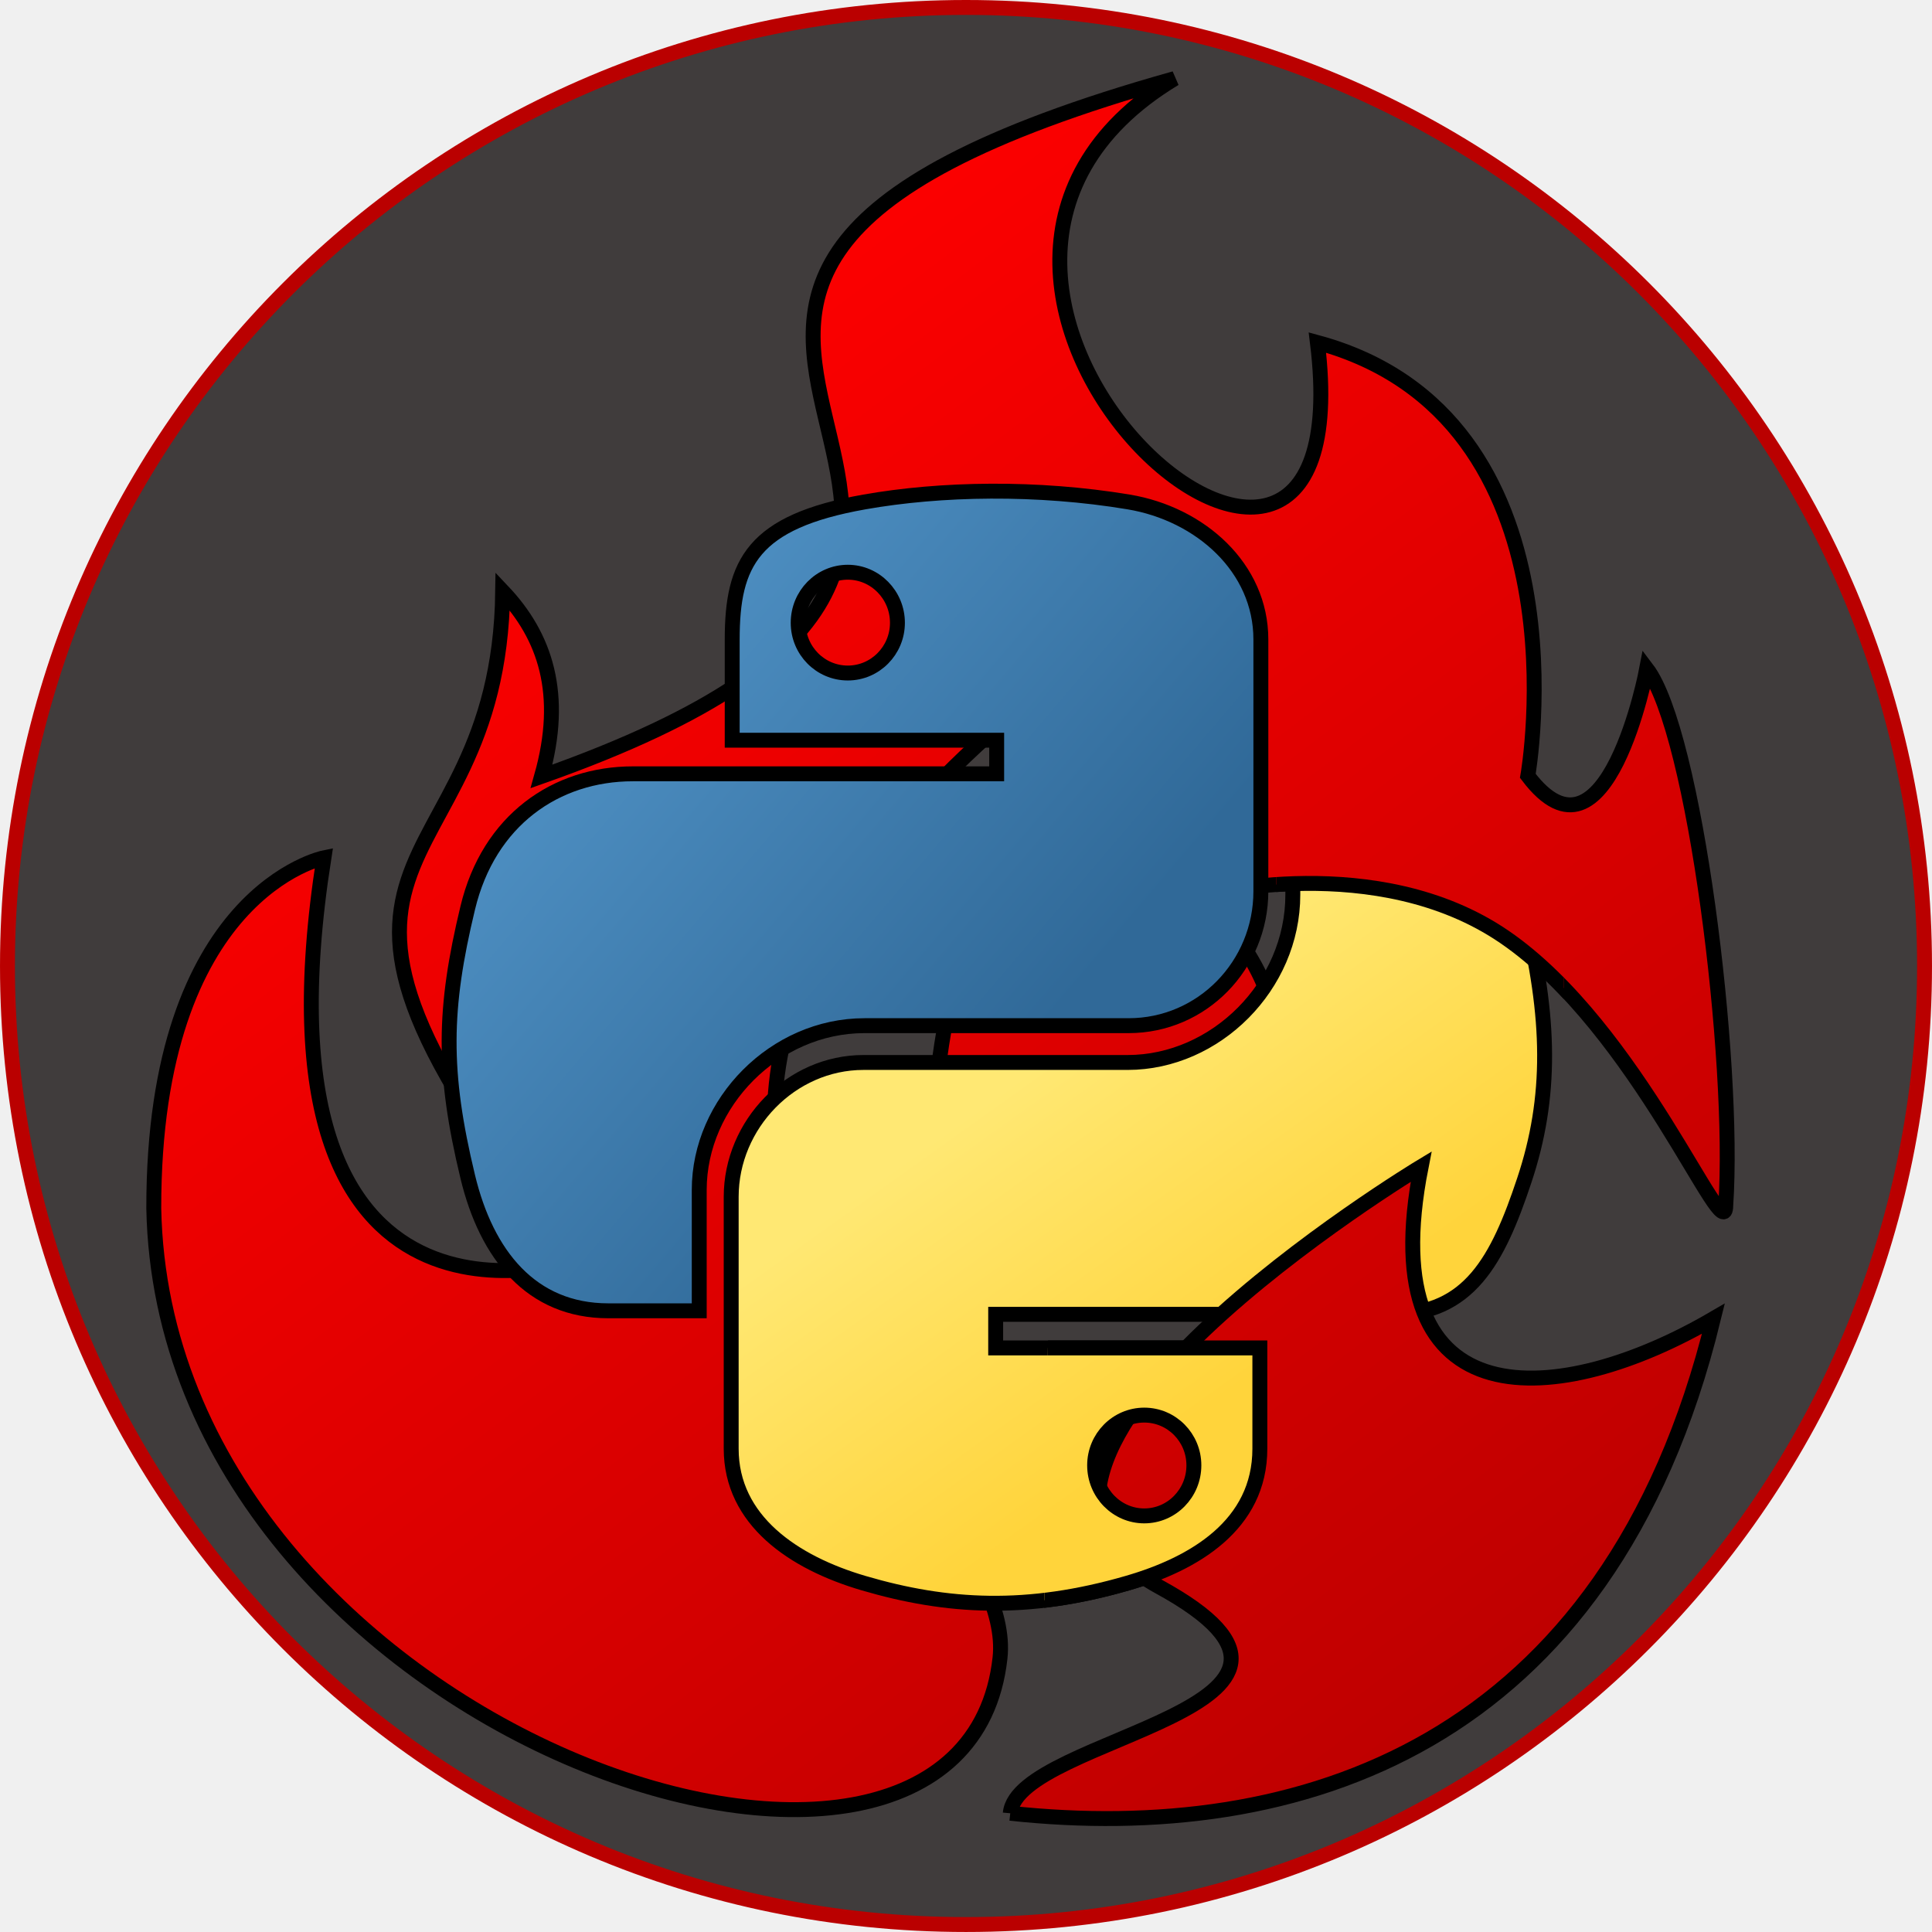
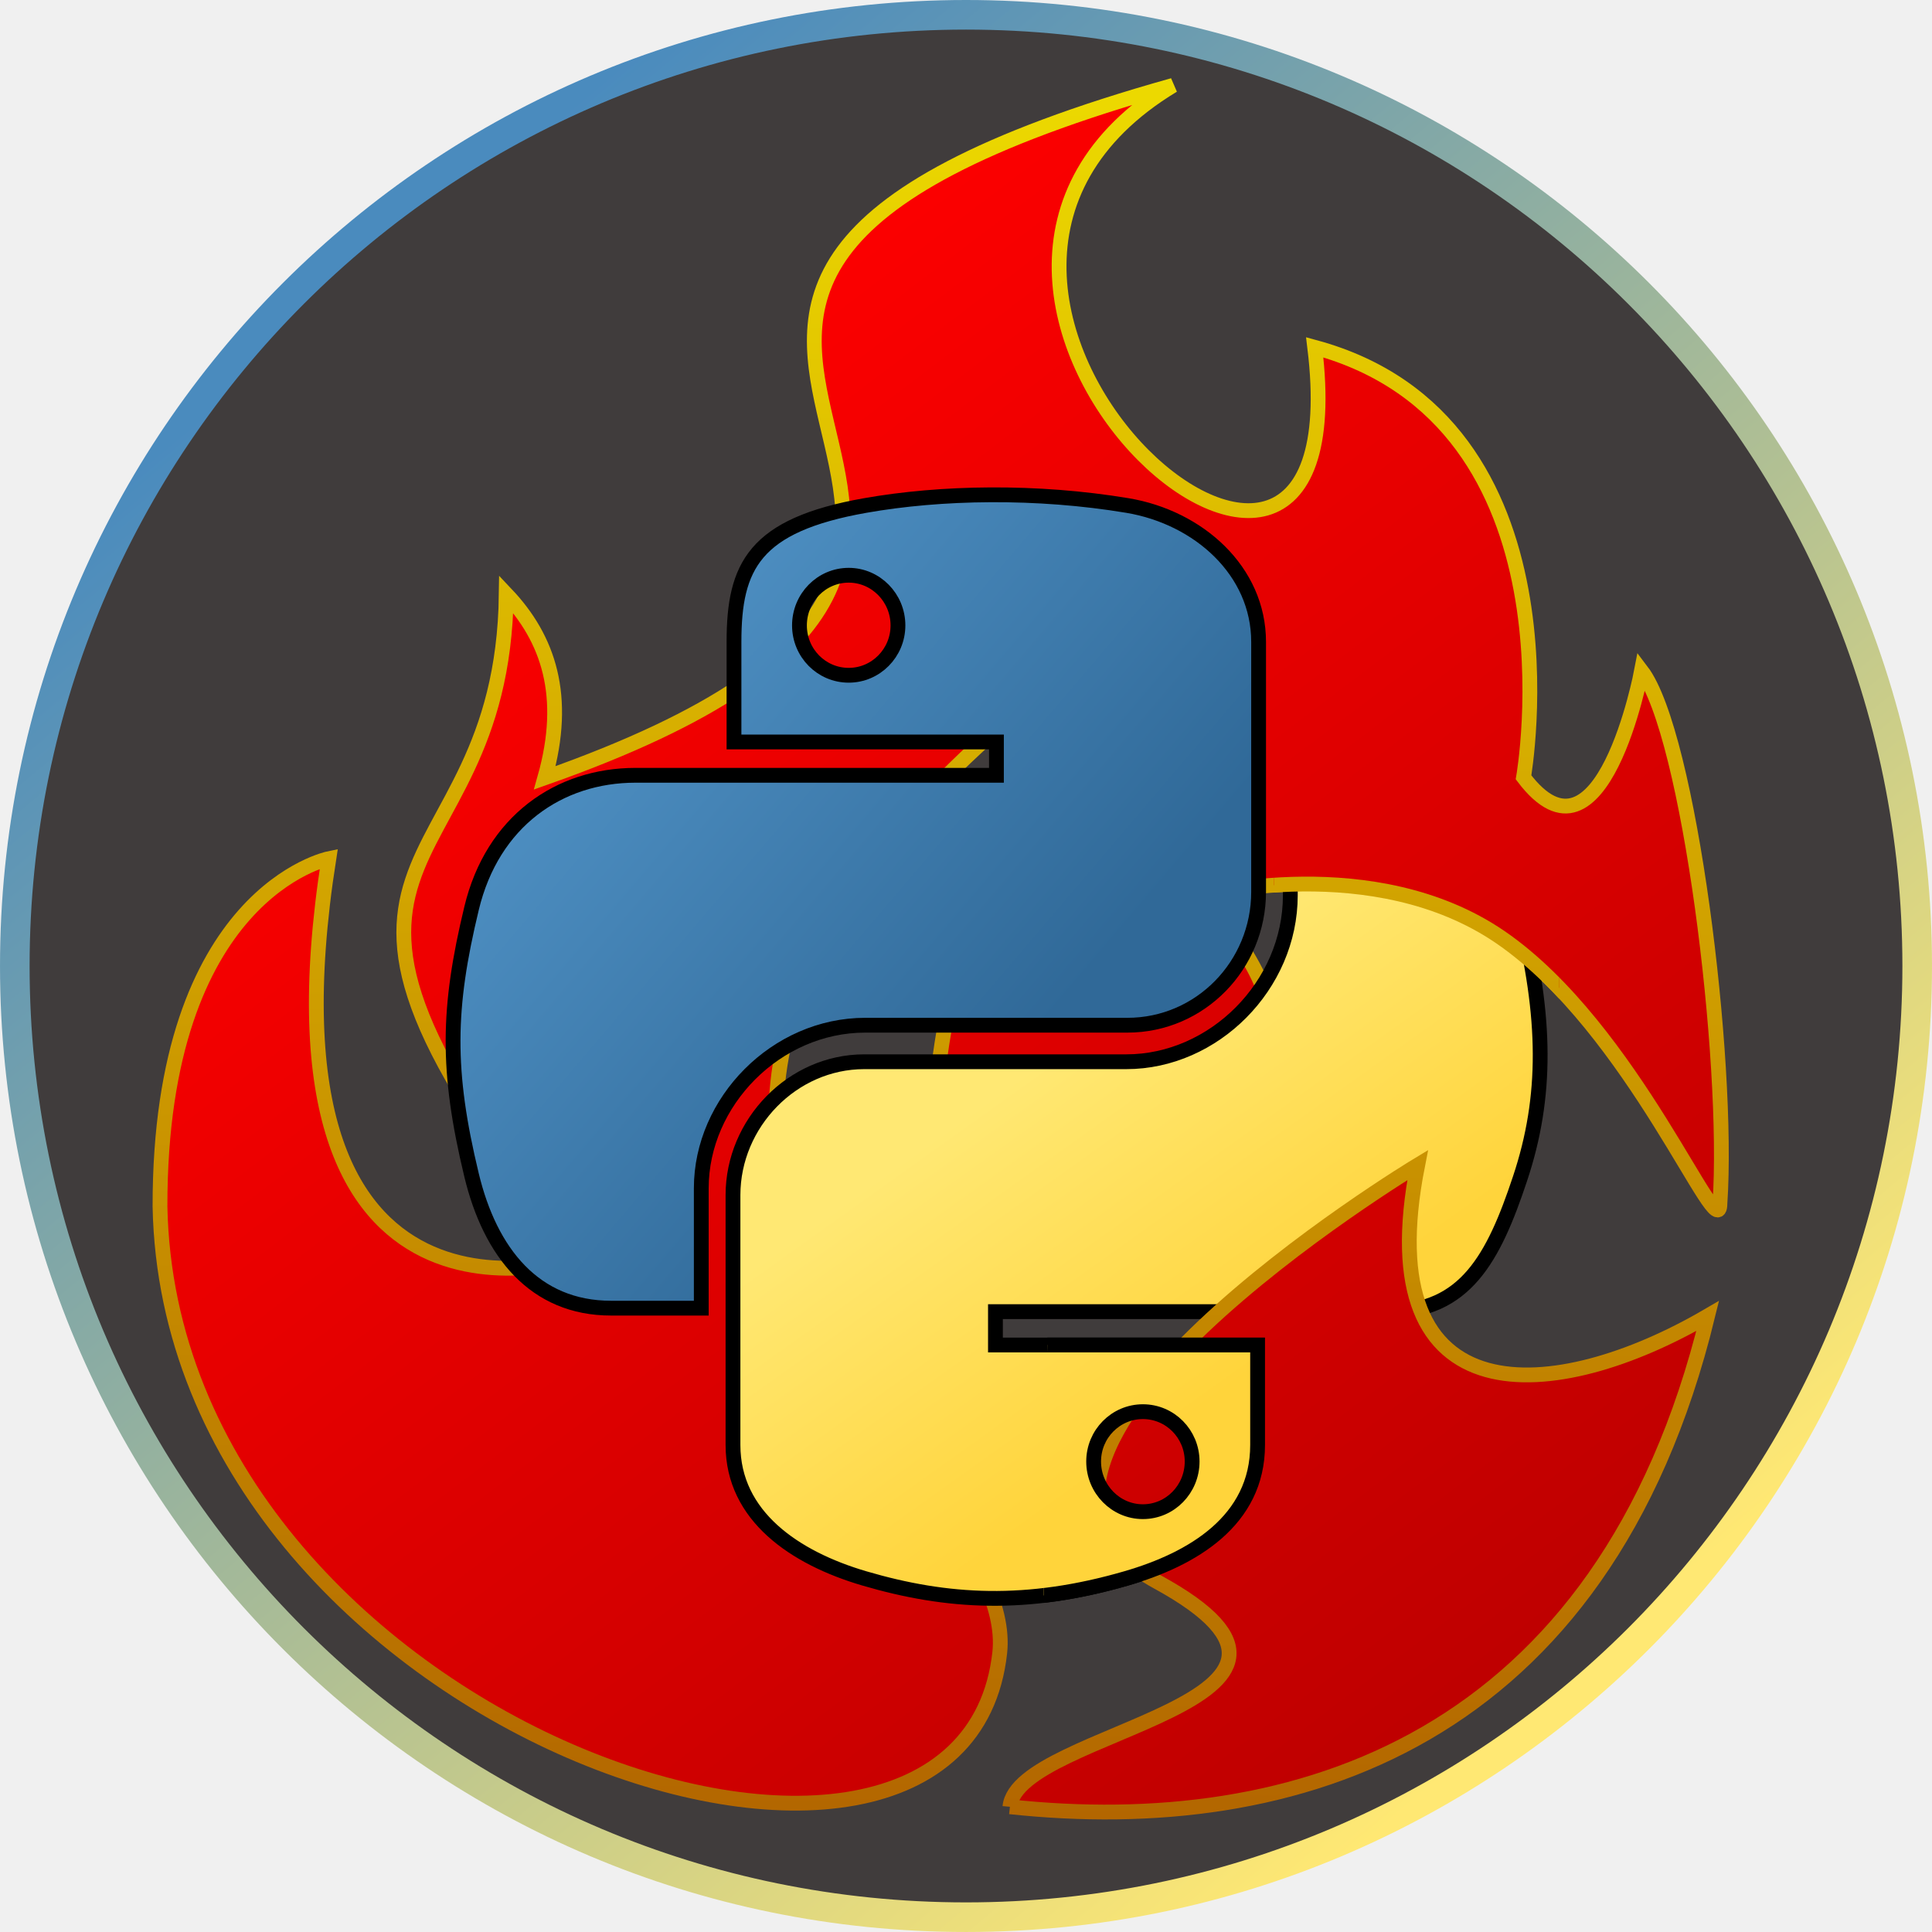
- <svg xmlns="http://www.w3.org/2000/svg" xmlns:xlink="http://www.w3.org/1999/xlink" width="129.557mm" height="129.557mm" viewBox="0 0 129.557 129.557" version="1.1" id="svg8">
+ <svg xmlns="http://www.w3.org/2000/svg" xmlns:xlink="http://www.w3.org/1999/xlink" width="130.557mm" height="130.557mm" viewBox="0 0 130.557 130.557" version="1.1" id="svg8">
  <defs id="defs2">
+     <linearGradient id="linearGradient1132">
+       <stop style="stop-color:#4a8bbe;stop-opacity:1" offset="0" id="stop1128" />
+       <stop style="stop-color:#ffe873;stop-opacity:1" offset="1" id="stop1130" />
+     </linearGradient>
+     <linearGradient id="linearGradient1044">
+       <stop style="stop-color:#800000;stop-opacity:1" offset="0" id="stop1040" />
+       <stop style="stop-color:#ffff00;stop-opacity:1" offset="1" id="stop1042" />
+     </linearGradient>
+     <linearGradient id="linearGradient1038">
+       <stop style="stop-color:#800000;stop-opacity:1" offset="0" id="stop1034" />
+       <stop style="stop-color:#ffff00;stop-opacity:1" offset="1" id="stop1036" />
+     </linearGradient>
+     <linearGradient id="linearGradient1006">
+       <stop style="stop-color:#800000;stop-opacity:1" offset="0" id="stop1002" />
+       <stop style="stop-color:#ffff00;stop-opacity:1" offset="1" id="stop1004" />
+     </linearGradient>
    <linearGradient id="linearGradient951">
      <stop style="stop-color:#ff0000;stop-opacity:1" offset="0" id="stop947" />
      <stop style="stop-color:#800000;stop-opacity:1" offset="1" id="stop949" />
    </linearGradient>
    <linearGradient id="linearGradient933">
      <stop style="stop-color:#ff0000;stop-opacity:1" offset="0" id="stop929" />
      <stop style="stop-color:#800000;stop-opacity:1" offset="1" id="stop931" />
    </linearGradient>
    <linearGradient id="linearGradient4671">
      <stop style="stop-color:#ffd43b;stop-opacity:1;" offset="0" id="stop4673" />
      <stop style="stop-color:#ffe873;stop-opacity:1" offset="1" id="stop4675" />
    </linearGradient>
    <linearGradient id="linearGradient4689">
      <stop style="stop-color:#5a9fd4;stop-opacity:1;" offset="0" id="stop4691" />
      <stop style="stop-color:#306998;stop-opacity:1;" offset="1" id="stop4693" />
    </linearGradient>
    <clipPath clipPathUnits="userSpaceOnUse" id="clipPath1144">
      <g id="use1146" style="stroke:#000000;stroke-width:3.024;stroke-miterlimit:4;stroke-dasharray:none;stroke-opacity:1">
        <g id="g2562" transform="translate(-1.6,0.8)" style="stroke:#000000;stroke-width:3.024;stroke-miterlimit:4;stroke-dasharray:none;stroke-opacity:1">
          <path style="fill:url(#linearGradient2566);fill-opacity:1;stroke:#000000;stroke-width:3.024;stroke-miterlimit:4;stroke-dasharray:none;stroke-opacity:1" d="m 60.51,6.398 c -4.584,0.021 -8.961,0.412 -12.812,1.094 C 36.351,9.496 34.291,13.692 34.291,21.429 v 10.219 h 26.812 v 3.406 h -26.812 -10.062 c -7.792,0 -14.616,4.684 -16.75,13.594 -2.462,10.213 -2.571,16.586 0,27.25 1.906,7.938 6.458,13.594 14.25,13.594 h 9.219 v -12.25 c 0,-8.85 7.657,-16.656 16.75,-16.656 h 26.781 c 7.455,0 13.406,-6.138 13.406,-13.625 v -25.531 c 0,-7.266 -6.13,-12.725 -13.406,-13.938 -4.606,-0.767 -9.385,-1.115 -13.969,-1.094 z m -14.5,8.219 c 2.77,0 5.031,2.299 5.031,5.125 -2e-6,2.816 -2.262,5.094 -5.031,5.094 -2.779,-1e-6 -5.031,-2.277 -5.031,-5.094 -1e-6,-2.826 2.252,-5.125 5.031,-5.125 z" id="path2558" />
          <path style="fill:url(#linearGradient2568);fill-opacity:1;stroke:#000000;stroke-width:3.024;stroke-miterlimit:4;stroke-dasharray:none;stroke-opacity:1" d="m 91.229,35.054 v 11.906 c 0,9.231 -7.826,17 -16.75,17 h -26.781 c -7.336,0 -13.406,6.278 -13.406,13.625 v 25.531 c 0,7.266 6.319,11.54 13.406,13.625 8.487,2.496 16.626,2.947 26.781,0 6.75,-1.954 13.406,-5.888 13.406,-13.625 V 92.898 h -26.781 v -3.406 h 26.781 13.406 c 7.792,0 10.696,-5.435 13.406,-13.594 2.799,-8.399 2.68,-16.476 0,-27.25 -1.926,-7.757 -5.604,-13.594 -13.406,-13.594 z m -15.062,64.656 c 2.779,3e-6 5.031,2.277 5.031,5.094 -2e-6,2.826 -2.252,5.125 -5.031,5.125 -2.77,0 -5.031,-2.299 -5.031,-5.125 2e-6,-2.816 2.262,-5.094 5.031,-5.094 z" id="path2560" />
        </g>
      </g>
    </clipPath>
    <mask maskUnits="userSpaceOnUse" id="mask1257">
      <rect style="fill:#ffffff;fill-opacity:1;stroke:#000000;stroke-width:0.378;stroke-miterlimit:4;stroke-dasharray:none;stroke-opacity:1" id="rect1259" width="87.967" height="72.42" x="337.963" y="385.972" />
    </mask>
    <linearGradient xlink:href="#linearGradient4689" id="linearGradient2509" gradientUnits="userSpaceOnUse" gradientTransform="matrix(0.3720974,0,0,0.3756898,10.38963,29.66969)" x1="26.649" y1="20.604" x2="135.665" y2="114.398" />
    <linearGradient xlink:href="#linearGradient4671" id="linearGradient2554" gradientUnits="userSpaceOnUse" gradientTransform="matrix(0.3720974,0,0,0.3756898,10.32128,29.90577)" x1="150.961" y1="192.352" x2="112.031" y2="137.273" />
    <linearGradient xlink:href="#linearGradient4689" id="linearGradient2566" gradientUnits="userSpaceOnUse" gradientTransform="matrix(0.562541,0,0,0.567972,-9.399749,-5.305317)" x1="26.649" y1="20.604" x2="135.665" y2="114.398" />
    <linearGradient xlink:href="#linearGradient4671" id="linearGradient2568" gradientUnits="userSpaceOnUse" gradientTransform="matrix(0.562541,0,0,0.567972,-9.399749,-5.305317)" x1="150.961" y1="192.352" x2="112.031" y2="137.273" />
    <linearGradient xlink:href="#linearGradient4671" id="linearGradient2597" gradientUnits="userSpaceOnUse" gradientTransform="matrix(0.3720974,0,0,0.3756898,60.58301,119.5671)" x1="150.961" y1="192.352" x2="112.031" y2="137.273" />
    <clipPath clipPathUnits="userSpaceOnUse" id="clipPath2630">
      <path style="fill:none;stroke:#000000;stroke-width:0.265px;stroke-linecap:butt;stroke-linejoin:miter;stroke-opacity:1" d="m 125.951,144.373 0.095,10.583 5.953,0.661 13.324,6.048 v -7.749 l -4.536,-8.221 -8.788,-1.606" id="path2632" />
    </clipPath>
    <clipPath clipPathUnits="userSpaceOnUse" id="clipPath2646">
      <path style="fill:none;stroke:#000000;stroke-width:0.265px;stroke-linecap:butt;stroke-linejoin:miter;stroke-opacity:1" d="m 110.738,183.21 -0.283,19.938 c 0,0 18.521,-0.756 18.521,-1.228 0,-0.472 -2.079,-18.426 -2.079,-18.426" id="path2648" />
    </clipPath>
    <linearGradient xlink:href="#linearGradient951" id="linearGradient935" x1="78.592" y1="116.564" x2="209.159" y2="288.953" gradientUnits="userSpaceOnUse" />
    <linearGradient xlink:href="#linearGradient951" id="linearGradient937" x1="78.592" y1="116.564" x2="209.159" y2="288.953" gradientUnits="userSpaceOnUse" />
    <linearGradient xlink:href="#linearGradient933" id="linearGradient939" x1="78.592" y1="116.564" x2="209.159" y2="288.953" gradientUnits="userSpaceOnUse" />
+     <linearGradient xlink:href="#linearGradient1006" id="linearGradient1008" x1="108.143" y1="320.078" x2="105.539" y2="61.461" gradientUnits="userSpaceOnUse" />
+     <linearGradient xlink:href="#linearGradient1044" id="linearGradient1010" x1="108.143" y1="320.078" x2="105.539" y2="61.461" gradientUnits="userSpaceOnUse" />
+     <linearGradient xlink:href="#linearGradient1038" id="linearGradient1012" x1="108.143" y1="320.078" x2="105.539" y2="61.461" gradientUnits="userSpaceOnUse" />
+     <linearGradient xlink:href="#linearGradient1132" id="linearGradient1134" x1="13.904" y1="13.814" x2="93.873" y2="109.427" gradientUnits="userSpaceOnUse" />
  </defs>
-   <g id="layer1" transform="translate(9.811455,4.787056)">
-     <circle style="fill:#060000;fill-opacity:0.748;stroke:#ba0000;stroke-width:1;stroke-miterlimit:4;stroke-dasharray:none;stroke-opacity:1" id="path868" cx="54.967" cy="59.991" r="64.278" />
+   <g id="layer1" transform="translate(10.31146,5.287056)">
+     <circle style="fill:#060000;fill-opacity:0.748;stroke:url(#linearGradient1134);stroke-width:2;stroke-miterlimit:4;stroke-dasharray:none;stroke-opacity:1" id="path868" cx="54.967" cy="59.991" r="64.278" />
  </g>
-   <g id="g1152" style="display:inline" transform="translate(-40.45027,-94.13529)">
-     <path style="fill:url(#linearGradient937);fill-opacity:1;stroke:#000000;stroke-width:1;stroke-linecap:butt;stroke-linejoin:miter;stroke-miterlimit:4;stroke-dasharray:none;stroke-opacity:1" d="m 156.176,174.978 c 0.658,-9.719 -2.082,-31.781 -5.296,-36.006 0,0 -2.684,14.204 -7.976,7.19 0,0 4.262,-24.07 -14.11,-29.058 3.399,27.732 -32.502,-3.861 -9.572,-17.7 -52.702,14.765 4.397,30.267 -42.456,46.794 1.559,-5.522 0.246,-9.406 -2.604,-12.414 -0.263,20.828 -18.338,15.903 4.987,44.839 0,0 -22.391,7.635 -16.979,-26.965 0,0 -11.43,2.303 -11.408,23.509 0.685,35.181 54.248,52.887 56.747,30.152 1.402,-12.751 -37.78,-33.751 4.707,-66.458 0,0 -15.796,31.68 -5.652,39.688 0,0 31.41,-6.47 14.503,-24.374 0,0 11.723,-3.059 20.268,2.787 8.988,6.149 14.819,21.145 14.841,18.018 z" id="path1148" />
+   <g id="g1152" style="display:inline" transform="translate(-39.95027,-93.63529)">
+     <path style="fill:url(#linearGradient937);fill-opacity:1;stroke:url(#linearGradient1008);stroke-width:1;stroke-linecap:butt;stroke-linejoin:miter;stroke-miterlimit:4;stroke-dasharray:none;stroke-opacity:1" d="m 156.176,174.978 c 0.658,-9.719 -2.082,-31.781 -5.296,-36.006 0,0 -2.684,14.204 -7.976,7.19 0,0 4.262,-24.07 -14.11,-29.058 3.399,27.732 -32.502,-3.861 -9.572,-17.7 -52.702,14.765 4.397,30.267 -42.456,46.794 1.559,-5.522 0.246,-9.406 -2.604,-12.414 -0.263,20.828 -18.338,15.903 4.987,44.839 0,0 -22.391,7.635 -16.979,-26.965 0,0 -11.43,2.303 -11.408,23.509 0.685,35.181 54.248,52.887 56.747,30.152 1.402,-12.751 -37.78,-33.751 4.707,-66.458 0,0 -15.796,31.68 -5.652,39.688 0,0 31.41,-6.47 14.503,-24.374 0,0 11.723,-3.059 20.268,2.787 8.988,6.149 14.819,21.145 14.841,18.018 z" id="path1148" />
  </g>
-   <g id="layer6" style="display:inline" transform="translate(9.811455,-4.473953)">
+   <g id="layer6" style="display:inline" transform="translate(10.31146,-3.973953)">
    <path style="display:inline;fill:url(#linearGradient2509);fill-opacity:1;stroke:#000000;stroke-width:1;stroke-miterlimit:4;stroke-dasharray:none;stroke-opacity:1;image-rendering:auto" d="m 56.632,37.411 c -3.032,0.014 -5.927,0.273 -8.475,0.723 -7.505,1.326 -8.868,4.101 -8.868,9.219 v 6.759 h 17.735 v 2.253 h -17.735 -6.656 c -5.154,0 -9.668,3.098 -11.079,8.992 -1.628,6.755 -1.701,10.971 0,18.025 1.261,5.251 4.271,8.992 9.426,8.992 h 6.098 v -8.103 c 0,-5.854 5.065,-11.017 11.079,-11.017 h 17.715 c 4.931,0 8.868,-4.06 8.868,-9.012 V 47.353 c 0,-4.806 -4.055,-8.417 -8.868,-9.219 -3.047,-0.507 -6.208,-0.738 -9.24,-0.723 z m -9.591,5.436 c 1.832,0 3.328,1.52 3.328,3.39 0,1.863 -1.496,3.369 -3.328,3.369 -1.839,-1e-6 -3.328,-1.506 -3.328,-3.369 0,-1.87 1.489,-3.39 3.328,-3.39 z" id="path1948-3" />
    <path style="display:inline;fill:url(#linearGradient2554);fill-opacity:1;stroke:#000000;stroke-width:1;stroke-miterlimit:4;stroke-dasharray:none;stroke-opacity:1;image-rendering:auto" d="m 76.883,56.602 v 7.875 c 0,6.106 -5.176,11.245 -11.079,11.245 h -17.715 c -4.852,0 -8.868,4.153 -8.868,9.012 v 16.888 c 0,4.806 4.179,7.633 8.868,9.012 5.614,1.651 10.998,1.949 17.715,0 4.465,-1.293 8.868,-3.894 8.868,-9.012 v -6.759 h -17.715 v -2.253 h 17.715 8.868 c 5.154,0 7.075,-3.595 8.868,-8.992 1.852,-5.556 1.773,-10.898 0,-18.025 -1.274,-5.131 -3.707,-8.992 -8.868,-8.992 z m -9.963,42.767 c 1.839,0 3.328,1.506 3.328,3.369 -1e-5,1.87 -1.489,3.39 -3.328,3.39 -1.832,0 -3.328,-1.52 -3.328,-3.39 0,-1.863 1.496,-3.369 3.328,-3.369 z" id="path1950-1" />
  </g>
-   <g id="layer2" style="display:inline" transform="translate(-40.45027,-94.13529)">
-     <path style="fill:url(#linearGradient935);stroke:#000000;stroke-width:1;stroke-linecap:butt;stroke-linejoin:miter;stroke-miterlimit:4;stroke-dasharray:none;stroke-opacity:1;fill-opacity:1" d="m 108.196,215.73 c 19.172,2.056 40.099,-4.268 47.153,-33.167 -10.212,5.958 -23.017,7.166 -19.599,-10.196 0,0 -32.893,19.818 -17.598,28.161 15.002,8.184 -9.483,10.015 -9.955,15.202" id="path995" />
+   <g id="layer2" style="display:inline" transform="translate(-39.95027,-93.63529)">
+     <path style="fill:url(#linearGradient935);fill-opacity:1;stroke:url(#linearGradient1012);stroke-width:1;stroke-linecap:butt;stroke-linejoin:miter;stroke-miterlimit:4;stroke-dasharray:none;stroke-opacity:1" d="m 108.196,215.73 c 19.172,2.056 40.099,-4.268 47.153,-33.167 -10.212,5.958 -23.017,7.166 -19.599,-10.196 0,0 -32.893,19.818 -17.598,28.161 15.002,8.184 -9.483,10.015 -9.955,15.202" id="path995" />
  </g>
-   <g id="g1210" style="display:inline;opacity:1" transform="translate(-40.45027,-94.13529)">
+   <g id="g1210" style="display:inline;opacity:1" transform="translate(-39.95027,-93.63529)">
    <path style="display:inline;fill:url(#linearGradient2597);fill-opacity:1;stroke:#000000;stroke-width:1;stroke-miterlimit:4;stroke-dasharray:none;stroke-opacity:1;image-rendering:auto" d="m 127.145,146.263 v 7.875 c 0,6.106 -5.176,11.245 -11.079,11.245 H 98.351 c -4.852,0 -8.868,4.153 -8.868,9.012 v 16.888 c 0,4.806 4.179,7.633 8.868,9.012 5.614,1.651 10.998,1.949 17.715,0 4.465,-1.293 8.868,-3.894 8.868,-9.012 v -6.759 h -17.715 v -2.253 h 17.715 8.868 c 5.154,0 7.075,-3.595 8.868,-8.992 1.852,-5.556 1.773,-10.898 0,-18.025 -1.274,-5.131 -3.707,-8.992 -8.868,-8.992 z m -9.963,42.767 c 1.839,0 3.328,1.506 3.328,3.369 -1e-5,1.87 -1.489,3.39 -3.328,3.39 -1.832,0 -3.328,-1.52 -3.328,-3.39 0,-1.863 1.496,-3.369 3.328,-3.369 z" id="path1950-1-4" mask="none" clip-path="url(#clipPath2646)" />
  </g>
-   <g id="g1233" style="display:inline;opacity:1" transform="translate(-40.45027,-94.13529)">
-     <path style="fill:url(#linearGradient939);fill-opacity:1;stroke:#000000;stroke-width:1;stroke-linecap:butt;stroke-linejoin:miter;stroke-miterlimit:4;stroke-dasharray:none;stroke-opacity:1" d="m 156.176,174.978 c 0.83,-12.254 -0.865,-25.399 -13.356,-30.618 -20.106,-8.402 -0.396,-24.316 -0.396,-24.316 -8.159,-1.218 -21.496,8.042 -21.496,8.042 2.776,-33.677 -37.099,-37.825 -37.099,-37.825 7.18,12.161 26.578,39.977 -7.064,55.937 1.559,-5.522 0.246,-9.406 -2.604,-12.414 -0.263,20.828 -18.338,15.903 4.987,44.839 0,0 -22.391,7.635 -16.979,-26.965 0,0 -11.43,2.303 -11.408,23.509 0.685,35.181 54.248,52.887 56.747,30.152 1.402,-12.751 -37.78,-33.751 4.707,-66.458 0,0 -15.796,31.68 -5.652,39.688 0,0 31.41,-6.47 14.503,-24.374 0,0 11.723,-3.059 20.268,2.787 8.988,6.149 14.819,21.145 14.841,18.018 z" id="path1231" mask="none" clip-path="url(#clipPath2630)" />
+   <g id="g1233" style="display:inline;opacity:1" transform="translate(-39.95027,-93.63529)">
+     <path style="fill:url(#linearGradient939);fill-opacity:1;stroke:url(#linearGradient1010);stroke-width:1;stroke-linecap:butt;stroke-linejoin:miter;stroke-miterlimit:4;stroke-dasharray:none;stroke-opacity:1" d="m 156.176,174.978 c 0.83,-12.254 -0.865,-25.399 -13.356,-30.618 -20.106,-8.402 -0.396,-24.316 -0.396,-24.316 -8.159,-1.218 -21.496,8.042 -21.496,8.042 2.776,-33.677 -37.099,-37.825 -37.099,-37.825 7.18,12.161 26.578,39.977 -7.064,55.937 1.559,-5.522 0.246,-9.406 -2.604,-12.414 -0.263,20.828 -18.338,15.903 4.987,44.839 0,0 -22.391,7.635 -16.979,-26.965 0,0 -11.43,2.303 -11.408,23.509 0.685,35.181 54.248,52.887 56.747,30.152 1.402,-12.751 -37.78,-33.751 4.707,-66.458 0,0 -15.796,31.68 -5.652,39.688 0,0 31.41,-6.47 14.503,-24.374 0,0 11.723,-3.059 20.268,2.787 8.988,6.149 14.819,21.145 14.841,18.018 z" id="path1231" mask="none" clip-path="url(#clipPath2630)" />
  </g>
</svg>
